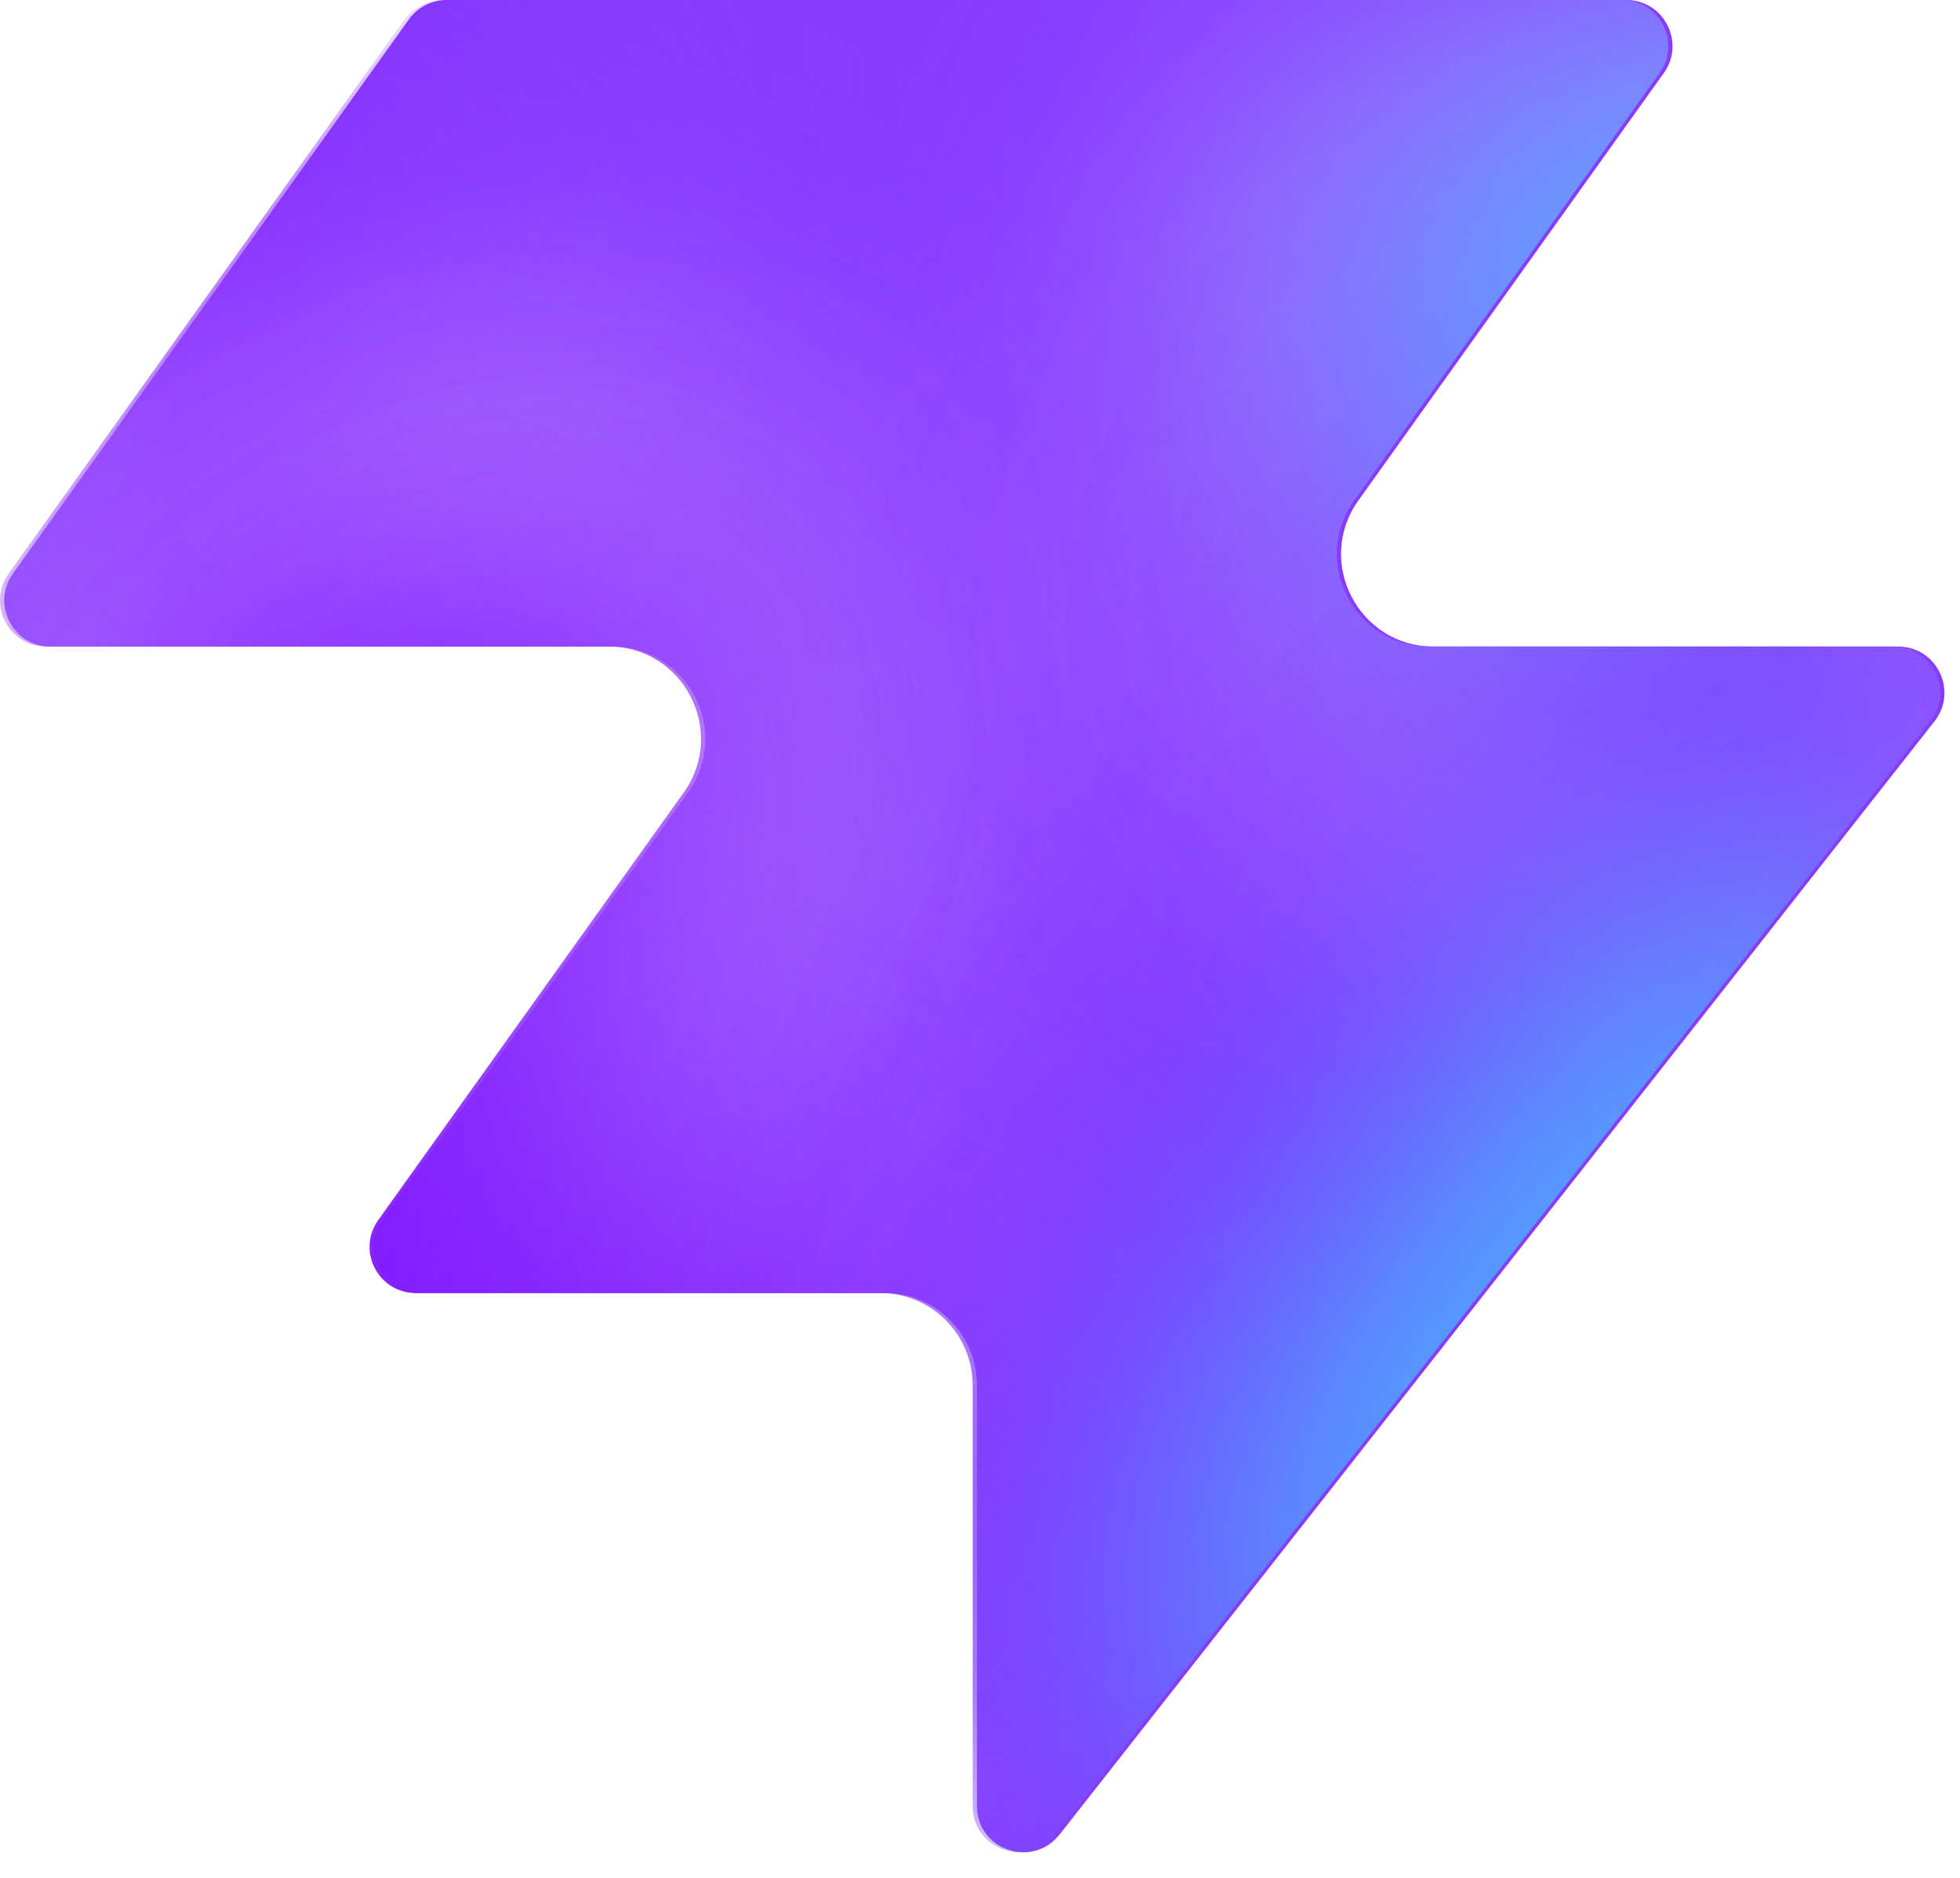
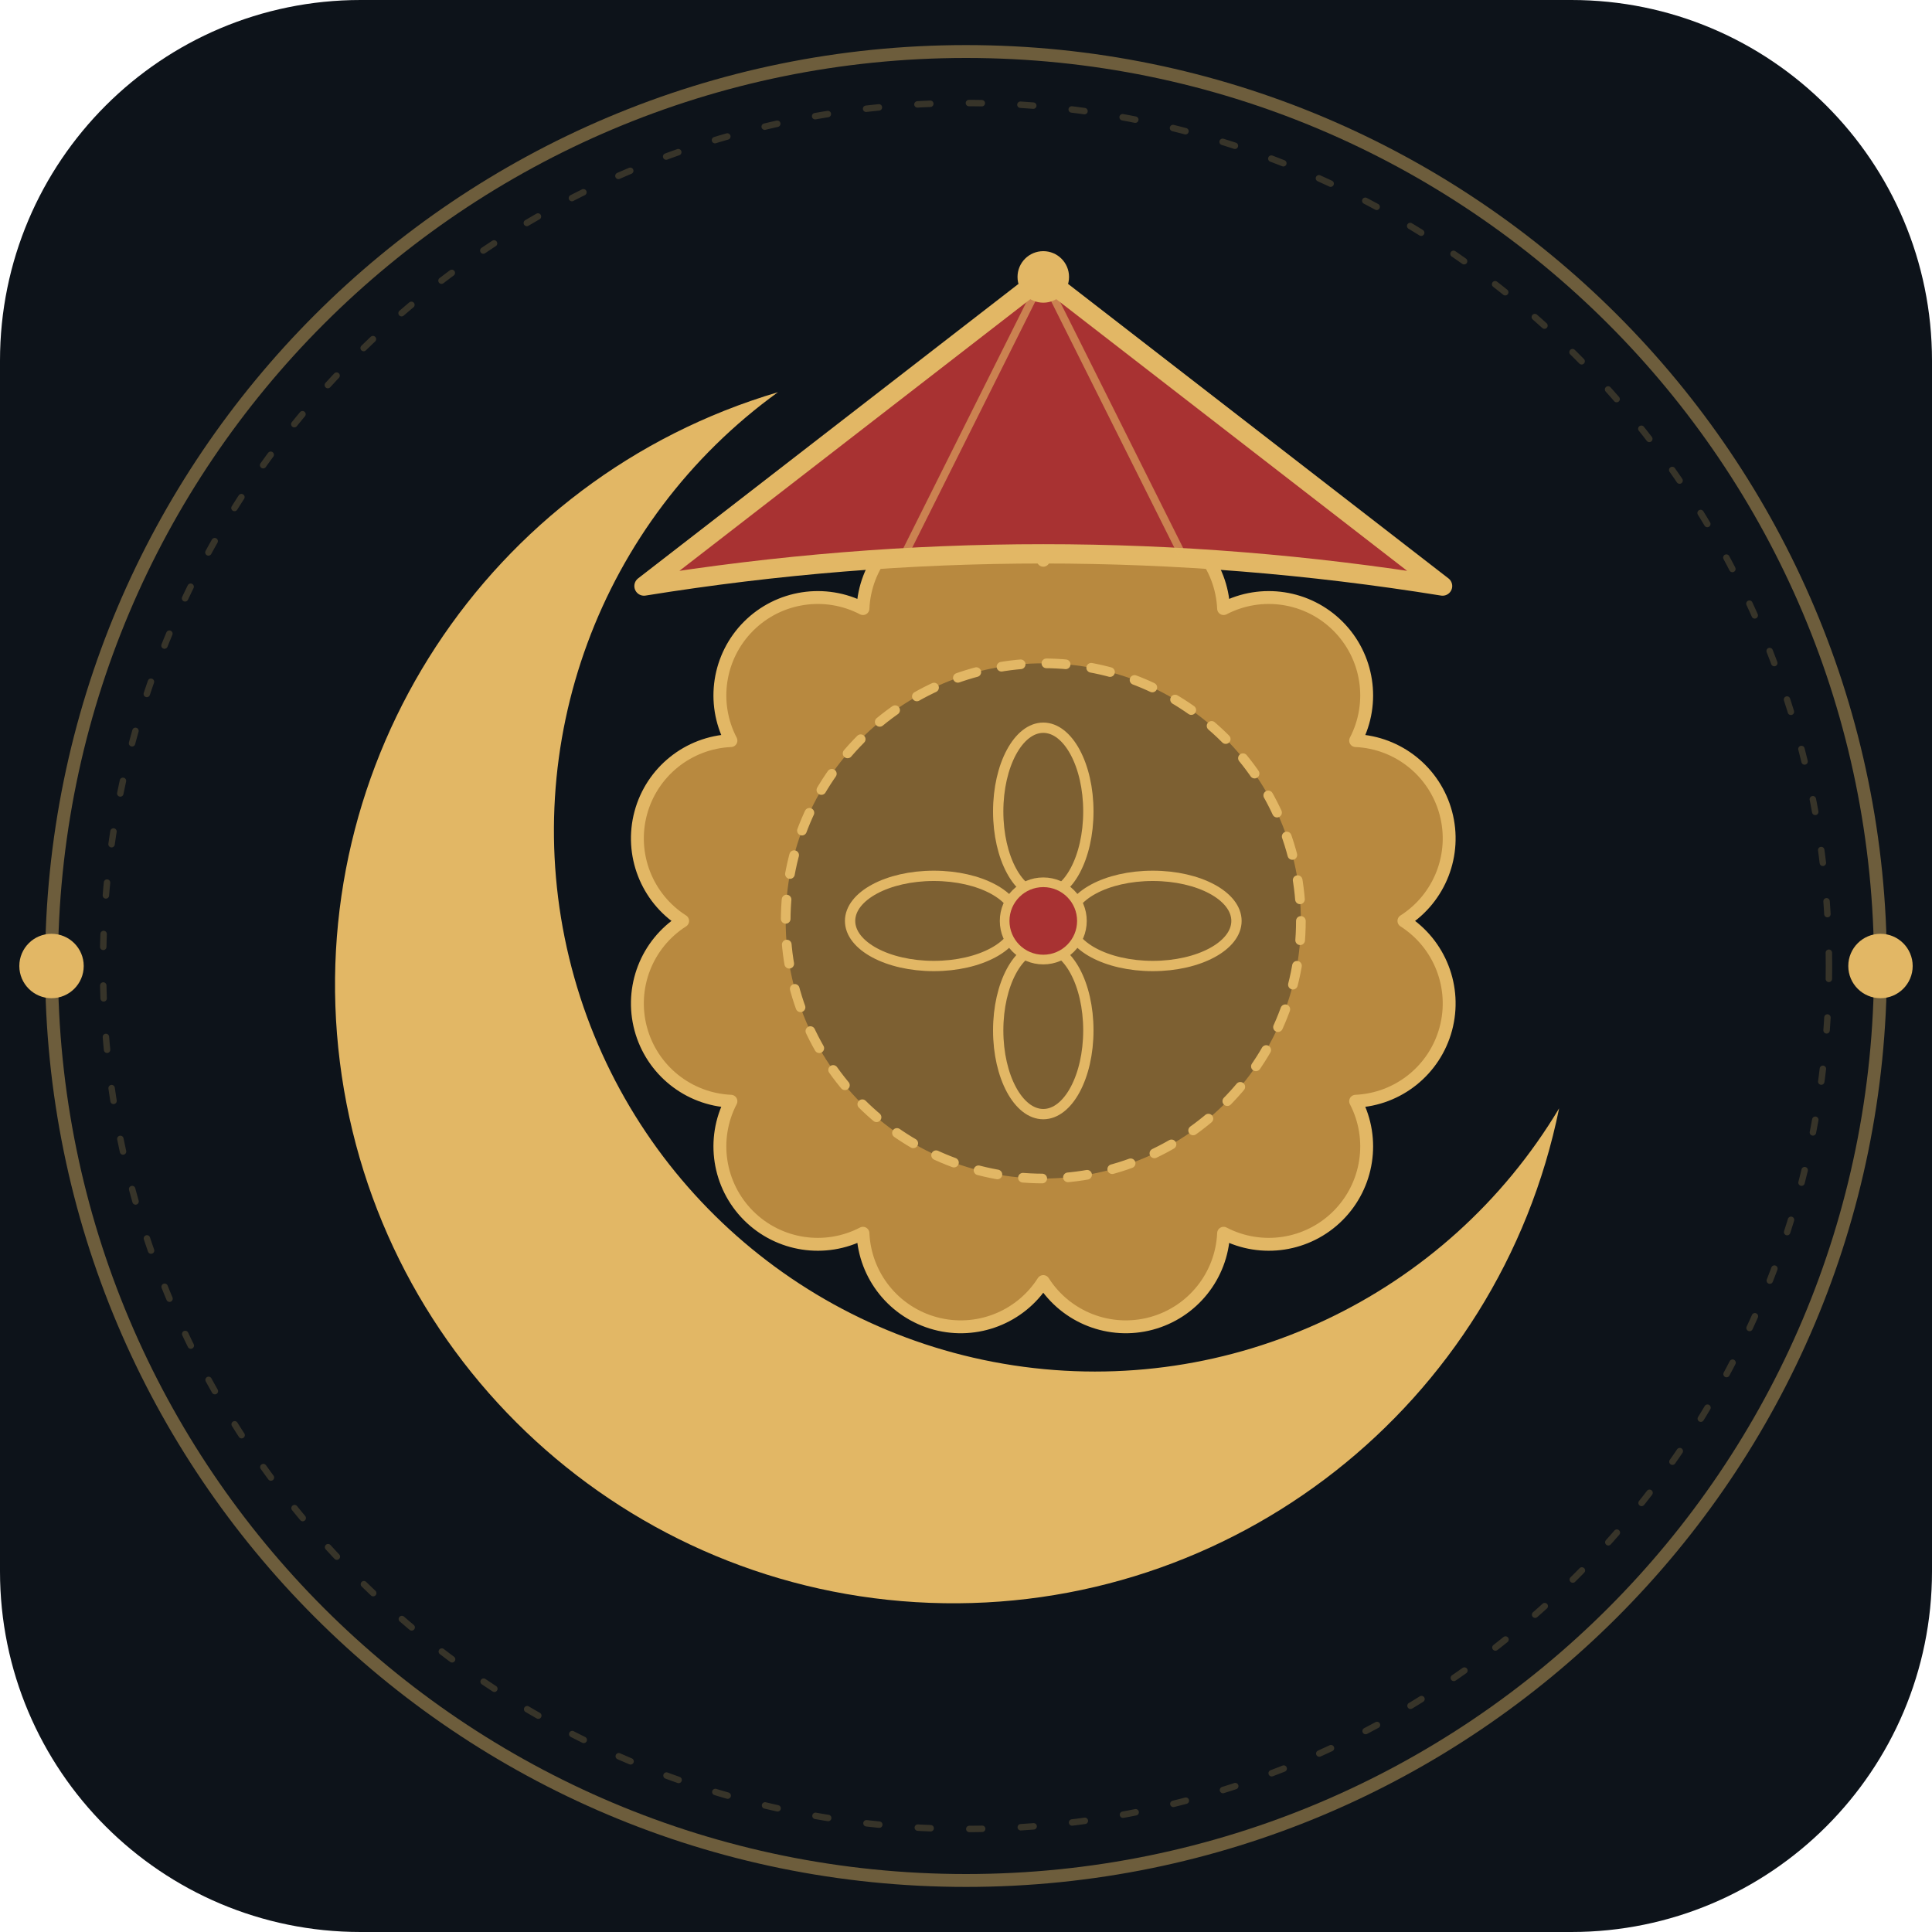
- <svg xmlns="http://www.w3.org/2000/svg" width="48" height="46" fill="none" viewBox="0 0 48 46">
-   <path fill="#863bff" d="M25.946 44.938c-.664.845-2.021.375-2.021-.698V33.937a2.26 2.26 0 0 0-2.262-2.262H10.287c-.92 0-1.456-1.04-.92-1.788l7.48-10.471c1.07-1.497 0-3.578-1.842-3.578H1.237c-.92 0-1.456-1.04-.92-1.788L10.013.474c.214-.297.556-.474.92-.474h28.894c.92 0 1.456 1.04.92 1.788l-7.48 10.471c-1.07 1.498 0 3.579 1.842 3.579h11.377c.943 0 1.473 1.088.89 1.83L25.947 44.94z" style="fill:#863bff;fill:color(display-p3 .525 .23 1);fill-opacity:1" />
-   <mask id="a" width="48" height="46" x="0" y="0" maskUnits="userSpaceOnUse" style="mask-type:alpha">
-     <path fill="#000" d="M25.842 44.938c-.664.844-2.021.375-2.021-.698V33.937a2.26 2.26 0 0 0-2.262-2.262H10.183c-.92 0-1.456-1.04-.92-1.788l7.48-10.471c1.07-1.498 0-3.579-1.842-3.579H1.133c-.92 0-1.456-1.04-.92-1.787L9.91.473c.214-.297.556-.474.92-.474h28.894c.92 0 1.456 1.04.92 1.788l-7.48 10.471c-1.07 1.498 0 3.578 1.842 3.578h11.377c.943 0 1.473 1.088.89 1.832L25.843 44.94z" style="fill:#000;fill-opacity:1" />
-   </mask>
-   <g mask="url(#a)">
-     <g filter="url(#b)">
-       <ellipse cx="5.508" cy="14.704" fill="#ede6ff" rx="5.508" ry="14.704" style="fill:#ede6ff;fill:color(display-p3 .927 .903 1);fill-opacity:1" transform="matrix(.00324 1 1 -.00324 -4.47 31.516)" />
+ <svg xmlns="http://www.w3.org/2000/svg" role="img" aria-label="Moonkage — Mooncake Marketplace" viewBox="250 85 300 300">
+   <defs>
+     <style>
+       .line { stroke: #e2b765; fill: none; stroke-linecap: round; stroke-linejoin: round; }
+       .gold { fill: #e2b765; }
+       .gold-deep { fill: #b8893f; }
+       .red { fill: #a83232; }
+     </style>
+   </defs>
+   <rect x="250" y="85" width="300" height="300" rx="56" fill="#0d131a" />
+   <circle cx="400" cy="235" r="142" class="line" stroke-width="2" opacity="0.45" />
+   <circle cx="400" cy="235" r="134" class="line" stroke-width="1" opacity="0.2" stroke-dasharray="2 6" />
+   <circle cx="258" cy="235" r="5" class="gold" />
+   <circle cx="542" cy="235" r="5" class="gold" />
+   <g id="logo-mark">
+     <path d="M 370.8 145.9 A 96 96 0 1 0 492.1 257.1 A 84 84 0 1 1 370.8 145.9 Z" class="gold" />
+     <path d="M 412.0 172.0 A 15.2 15.2 0 0 1 440.0 179.5 A 15.2 15.2 0 0 1 460.5 200.0 A 15.2 15.2 0 0 1 468.0 228.0 A 15.2 15.2 0 0 1 460.5 256.0 A 15.2 15.2 0 0 1 440.0 276.5 A 15.2 15.2 0 0 1 412.0 284.0 A 15.2 15.2 0 0 1 384.0 276.5 A 15.2 15.2 0 0 1 363.5 256.0 A 15.2 15.2 0 0 1 356.0 228.0 A 15.2 15.2 0 0 1 363.5 200.0 A 15.2 15.2 0 0 1 384.0 179.5 A 15.2 15.2 0 0 1 412.0 172.0 Z" class="gold-deep" />
+     <path d="M 412.0 172.0 A 15.2 15.2 0 0 1 440.0 179.5 A 15.2 15.2 0 0 1 460.5 200.0 A 15.2 15.2 0 0 1 468.0 228.0 A 15.2 15.2 0 0 1 460.5 256.0 A 15.2 15.2 0 0 1 440.0 276.5 A 15.2 15.2 0 0 1 412.0 284.0 A 15.2 15.2 0 0 1 384.0 276.5 A 15.2 15.2 0 0 1 363.5 256.0 A 15.2 15.2 0 0 1 356.0 228.0 A 15.2 15.2 0 0 1 363.5 200.0 A 15.2 15.2 0 0 1 384.0 179.5 A 15.2 15.2 0 0 1 412.0 172.0 Z" class="line" stroke-width="2" />
+     <g transform="translate(412,228)">
+       <circle r="40" fill="#0d131a" opacity="0.35" />
+       <circle r="40" class="line" stroke-width="1.5" stroke-dasharray="3 4" />
+       <g>
+         <ellipse cx="0" cy="-17" rx="7" ry="13" transform="rotate(0)" class="line" stroke-width="1.6" />
+         <ellipse cx="0" cy="-17" rx="7" ry="13" transform="rotate(90)" class="line" stroke-width="1.6" />
+         <ellipse cx="0" cy="-17" rx="7" ry="13" transform="rotate(180)" class="line" stroke-width="1.6" />
+         <ellipse cx="0" cy="-17" rx="7" ry="13" transform="rotate(270)" class="line" stroke-width="1.6" />
+       </g>
+       <circle r="6" class="red" />
+       <circle r="6" class="line" stroke-width="1.5" />
    </g>
-     <g filter="url(#c)">
-       <ellipse cx="10.399" cy="29.851" fill="#ede6ff" rx="10.399" ry="29.851" style="fill:#ede6ff;fill:color(display-p3 .927 .903 1);fill-opacity:1" transform="matrix(.00324 1 1 -.00324 -39.328 7.883)" />
-     </g>
-     <g filter="url(#d)">
-       <ellipse cx="5.508" cy="30.487" fill="#7e14ff" rx="5.508" ry="30.487" style="fill:#7e14ff;fill:color(display-p3 .492 .077 1);fill-opacity:1" transform="rotate(89.814 -25.913 -14.639)scale(1 -1)" />
-     </g>
-     <g filter="url(#e)">
-       <ellipse cx="5.508" cy="30.599" fill="#7e14ff" rx="5.508" ry="30.599" style="fill:#7e14ff;fill:color(display-p3 .492 .077 1);fill-opacity:1" transform="rotate(89.814 -32.644 -3.334)scale(1 -1)" />
-     </g>
-     <g filter="url(#f)">
-       <ellipse cx="5.508" cy="30.599" fill="#7e14ff" rx="5.508" ry="30.599" style="fill:#7e14ff;fill:color(display-p3 .492 .077 1);fill-opacity:1" transform="matrix(.00324 1 1 -.00324 -34.34 30.47)" />
-     </g>
-     <g filter="url(#g)">
-       <ellipse cx="14.072" cy="22.078" fill="#ede6ff" rx="14.072" ry="22.078" style="fill:#ede6ff;fill:color(display-p3 .927 .903 1);fill-opacity:1" transform="rotate(93.35 24.506 48.493)scale(-1 1)" />
-     </g>
-     <g filter="url(#h)">
-       <ellipse cx="3.47" cy="21.501" fill="#7e14ff" rx="3.47" ry="21.501" style="fill:#7e14ff;fill:color(display-p3 .492 .077 1);fill-opacity:1" transform="rotate(89.009 28.708 47.59)scale(-1 1)" />
-     </g>
-     <g filter="url(#i)">
-       <ellipse cx="3.47" cy="21.501" fill="#7e14ff" rx="3.47" ry="21.501" style="fill:#7e14ff;fill:color(display-p3 .492 .077 1);fill-opacity:1" transform="rotate(89.009 28.708 47.59)scale(-1 1)" />
-     </g>
-     <g filter="url(#j)">
-       <ellipse cx=".387" cy="8.972" fill="#7e14ff" rx="4.407" ry="29.108" style="fill:#7e14ff;fill:color(display-p3 .492 .077 1);fill-opacity:1" transform="rotate(39.51 .387 8.972)" />
-     </g>
-     <g filter="url(#k)">
-       <ellipse cx="47.523" cy="-6.092" fill="#7e14ff" rx="4.407" ry="29.108" style="fill:#7e14ff;fill:color(display-p3 .492 .077 1);fill-opacity:1" transform="rotate(37.892 47.523 -6.092)" />
-     </g>
-     <g filter="url(#l)">
-       <ellipse cx="41.412" cy="6.333" fill="#47bfff" rx="5.971" ry="9.665" style="fill:#47bfff;fill:color(display-p3 .28 .748 1);fill-opacity:1" transform="rotate(37.892 41.412 6.333)" />
-     </g>
-     <g filter="url(#m)">
-       <ellipse cx="-1.879" cy="38.332" fill="#7e14ff" rx="4.407" ry="29.108" style="fill:#7e14ff;fill:color(display-p3 .492 .077 1);fill-opacity:1" transform="rotate(37.892 -1.88 38.332)" />
-     </g>
-     <g filter="url(#n)">
-       <ellipse cx="-1.879" cy="38.332" fill="#7e14ff" rx="4.407" ry="29.108" style="fill:#7e14ff;fill:color(display-p3 .492 .077 1);fill-opacity:1" transform="rotate(37.892 -1.88 38.332)" />
-     </g>
-     <g filter="url(#o)">
-       <ellipse cx="35.651" cy="29.907" fill="#7e14ff" rx="4.407" ry="29.108" style="fill:#7e14ff;fill:color(display-p3 .492 .077 1);fill-opacity:1" transform="rotate(37.892 35.651 29.907)" />
-     </g>
-     <g filter="url(#p)">
-       <ellipse cx="38.418" cy="32.4" fill="#47bfff" rx="5.971" ry="15.297" style="fill:#47bfff;fill:color(display-p3 .28 .748 1);fill-opacity:1" transform="rotate(37.892 38.418 32.4)" />
+     <g transform="translate(412,0)">
+       <path d="M -62 176 Q 0 166 62 176 L 0 128 Z" class="red" />
+       <path d="M -62 176 Q 0 166 62 176 L 0 128 Z" class="line" stroke-width="3" />
+       <path d="M 0 128 L -22 172 M 0 128 L 22 172" class="line" stroke-width="1.2" opacity="0.6" />
+       <circle cx="0" cy="128" r="4" class="gold" />
    </g>
  </g>
-   <defs>
-     <filter id="b" width="60.045" height="41.654" x="-19.77" y="16.149" color-interpolation-filters="sRGB" filterUnits="userSpaceOnUse">
-       <feFlood flood-opacity="0" result="BackgroundImageFix" />
-       <feBlend in="SourceGraphic" in2="BackgroundImageFix" result="shape" />
-       <feGaussianBlur result="effect1_foregroundBlur_2002_17158" stdDeviation="7.659" />
-     </filter>
-     <filter id="c" width="90.34" height="51.437" x="-54.613" y="-7.533" color-interpolation-filters="sRGB" filterUnits="userSpaceOnUse">
-       <feFlood flood-opacity="0" result="BackgroundImageFix" />
-       <feBlend in="SourceGraphic" in2="BackgroundImageFix" result="shape" />
-       <feGaussianBlur result="effect1_foregroundBlur_2002_17158" stdDeviation="7.659" />
-     </filter>
-     <filter id="d" width="79.355" height="29.4" x="-49.64" y="2.03" color-interpolation-filters="sRGB" filterUnits="userSpaceOnUse">
-       <feFlood flood-opacity="0" result="BackgroundImageFix" />
-       <feBlend in="SourceGraphic" in2="BackgroundImageFix" result="shape" />
-       <feGaussianBlur result="effect1_foregroundBlur_2002_17158" stdDeviation="4.596" />
-     </filter>
-     <filter id="e" width="79.579" height="29.4" x="-45.045" y="20.029" color-interpolation-filters="sRGB" filterUnits="userSpaceOnUse">
-       <feFlood flood-opacity="0" result="BackgroundImageFix" />
-       <feBlend in="SourceGraphic" in2="BackgroundImageFix" result="shape" />
-       <feGaussianBlur result="effect1_foregroundBlur_2002_17158" stdDeviation="4.596" />
-     </filter>
-     <filter id="f" width="79.579" height="29.4" x="-43.513" y="21.178" color-interpolation-filters="sRGB" filterUnits="userSpaceOnUse">
-       <feFlood flood-opacity="0" result="BackgroundImageFix" />
-       <feBlend in="SourceGraphic" in2="BackgroundImageFix" result="shape" />
-       <feGaussianBlur result="effect1_foregroundBlur_2002_17158" stdDeviation="4.596" />
-     </filter>
-     <filter id="g" width="74.749" height="58.852" x="15.756" y="-17.901" color-interpolation-filters="sRGB" filterUnits="userSpaceOnUse">
-       <feFlood flood-opacity="0" result="BackgroundImageFix" />
-       <feBlend in="SourceGraphic" in2="BackgroundImageFix" result="shape" />
-       <feGaussianBlur result="effect1_foregroundBlur_2002_17158" stdDeviation="7.659" />
-     </filter>
-     <filter id="h" width="61.377" height="25.362" x="23.548" y="2.284" color-interpolation-filters="sRGB" filterUnits="userSpaceOnUse">
-       <feFlood flood-opacity="0" result="BackgroundImageFix" />
-       <feBlend in="SourceGraphic" in2="BackgroundImageFix" result="shape" />
-       <feGaussianBlur result="effect1_foregroundBlur_2002_17158" stdDeviation="4.596" />
-     </filter>
-     <filter id="i" width="61.377" height="25.362" x="23.548" y="2.284" color-interpolation-filters="sRGB" filterUnits="userSpaceOnUse">
-       <feFlood flood-opacity="0" result="BackgroundImageFix" />
-       <feBlend in="SourceGraphic" in2="BackgroundImageFix" result="shape" />
-       <feGaussianBlur result="effect1_foregroundBlur_2002_17158" stdDeviation="4.596" />
-     </filter>
-     <filter id="j" width="56.045" height="63.649" x="-27.636" y="-22.853" color-interpolation-filters="sRGB" filterUnits="userSpaceOnUse">
-       <feFlood flood-opacity="0" result="BackgroundImageFix" />
-       <feBlend in="SourceGraphic" in2="BackgroundImageFix" result="shape" />
-       <feGaussianBlur result="effect1_foregroundBlur_2002_17158" stdDeviation="4.596" />
-     </filter>
-     <filter id="k" width="54.814" height="64.646" x="20.116" y="-38.415" color-interpolation-filters="sRGB" filterUnits="userSpaceOnUse">
-       <feFlood flood-opacity="0" result="BackgroundImageFix" />
-       <feBlend in="SourceGraphic" in2="BackgroundImageFix" result="shape" />
-       <feGaussianBlur result="effect1_foregroundBlur_2002_17158" stdDeviation="4.596" />
-     </filter>
-     <filter id="l" width="33.541" height="35.313" x="24.641" y="-11.323" color-interpolation-filters="sRGB" filterUnits="userSpaceOnUse">
-       <feFlood flood-opacity="0" result="BackgroundImageFix" />
-       <feBlend in="SourceGraphic" in2="BackgroundImageFix" result="shape" />
-       <feGaussianBlur result="effect1_foregroundBlur_2002_17158" stdDeviation="4.596" />
-     </filter>
-     <filter id="m" width="54.814" height="64.646" x="-29.286" y="6.009" color-interpolation-filters="sRGB" filterUnits="userSpaceOnUse">
-       <feFlood flood-opacity="0" result="BackgroundImageFix" />
-       <feBlend in="SourceGraphic" in2="BackgroundImageFix" result="shape" />
-       <feGaussianBlur result="effect1_foregroundBlur_2002_17158" stdDeviation="4.596" />
-     </filter>
-     <filter id="n" width="54.814" height="64.646" x="-29.286" y="6.009" color-interpolation-filters="sRGB" filterUnits="userSpaceOnUse">
-       <feFlood flood-opacity="0" result="BackgroundImageFix" />
-       <feBlend in="SourceGraphic" in2="BackgroundImageFix" result="shape" />
-       <feGaussianBlur result="effect1_foregroundBlur_2002_17158" stdDeviation="4.596" />
-     </filter>
-     <filter id="o" width="54.814" height="64.646" x="8.244" y="-2.416" color-interpolation-filters="sRGB" filterUnits="userSpaceOnUse">
-       <feFlood flood-opacity="0" result="BackgroundImageFix" />
-       <feBlend in="SourceGraphic" in2="BackgroundImageFix" result="shape" />
-       <feGaussianBlur result="effect1_foregroundBlur_2002_17158" stdDeviation="4.596" />
-     </filter>
-     <filter id="p" width="39.409" height="43.623" x="18.713" y="10.588" color-interpolation-filters="sRGB" filterUnits="userSpaceOnUse">
-       <feFlood flood-opacity="0" result="BackgroundImageFix" />
-       <feBlend in="SourceGraphic" in2="BackgroundImageFix" result="shape" />
-       <feGaussianBlur result="effect1_foregroundBlur_2002_17158" stdDeviation="4.596" />
-     </filter>
-   </defs>
</svg>
